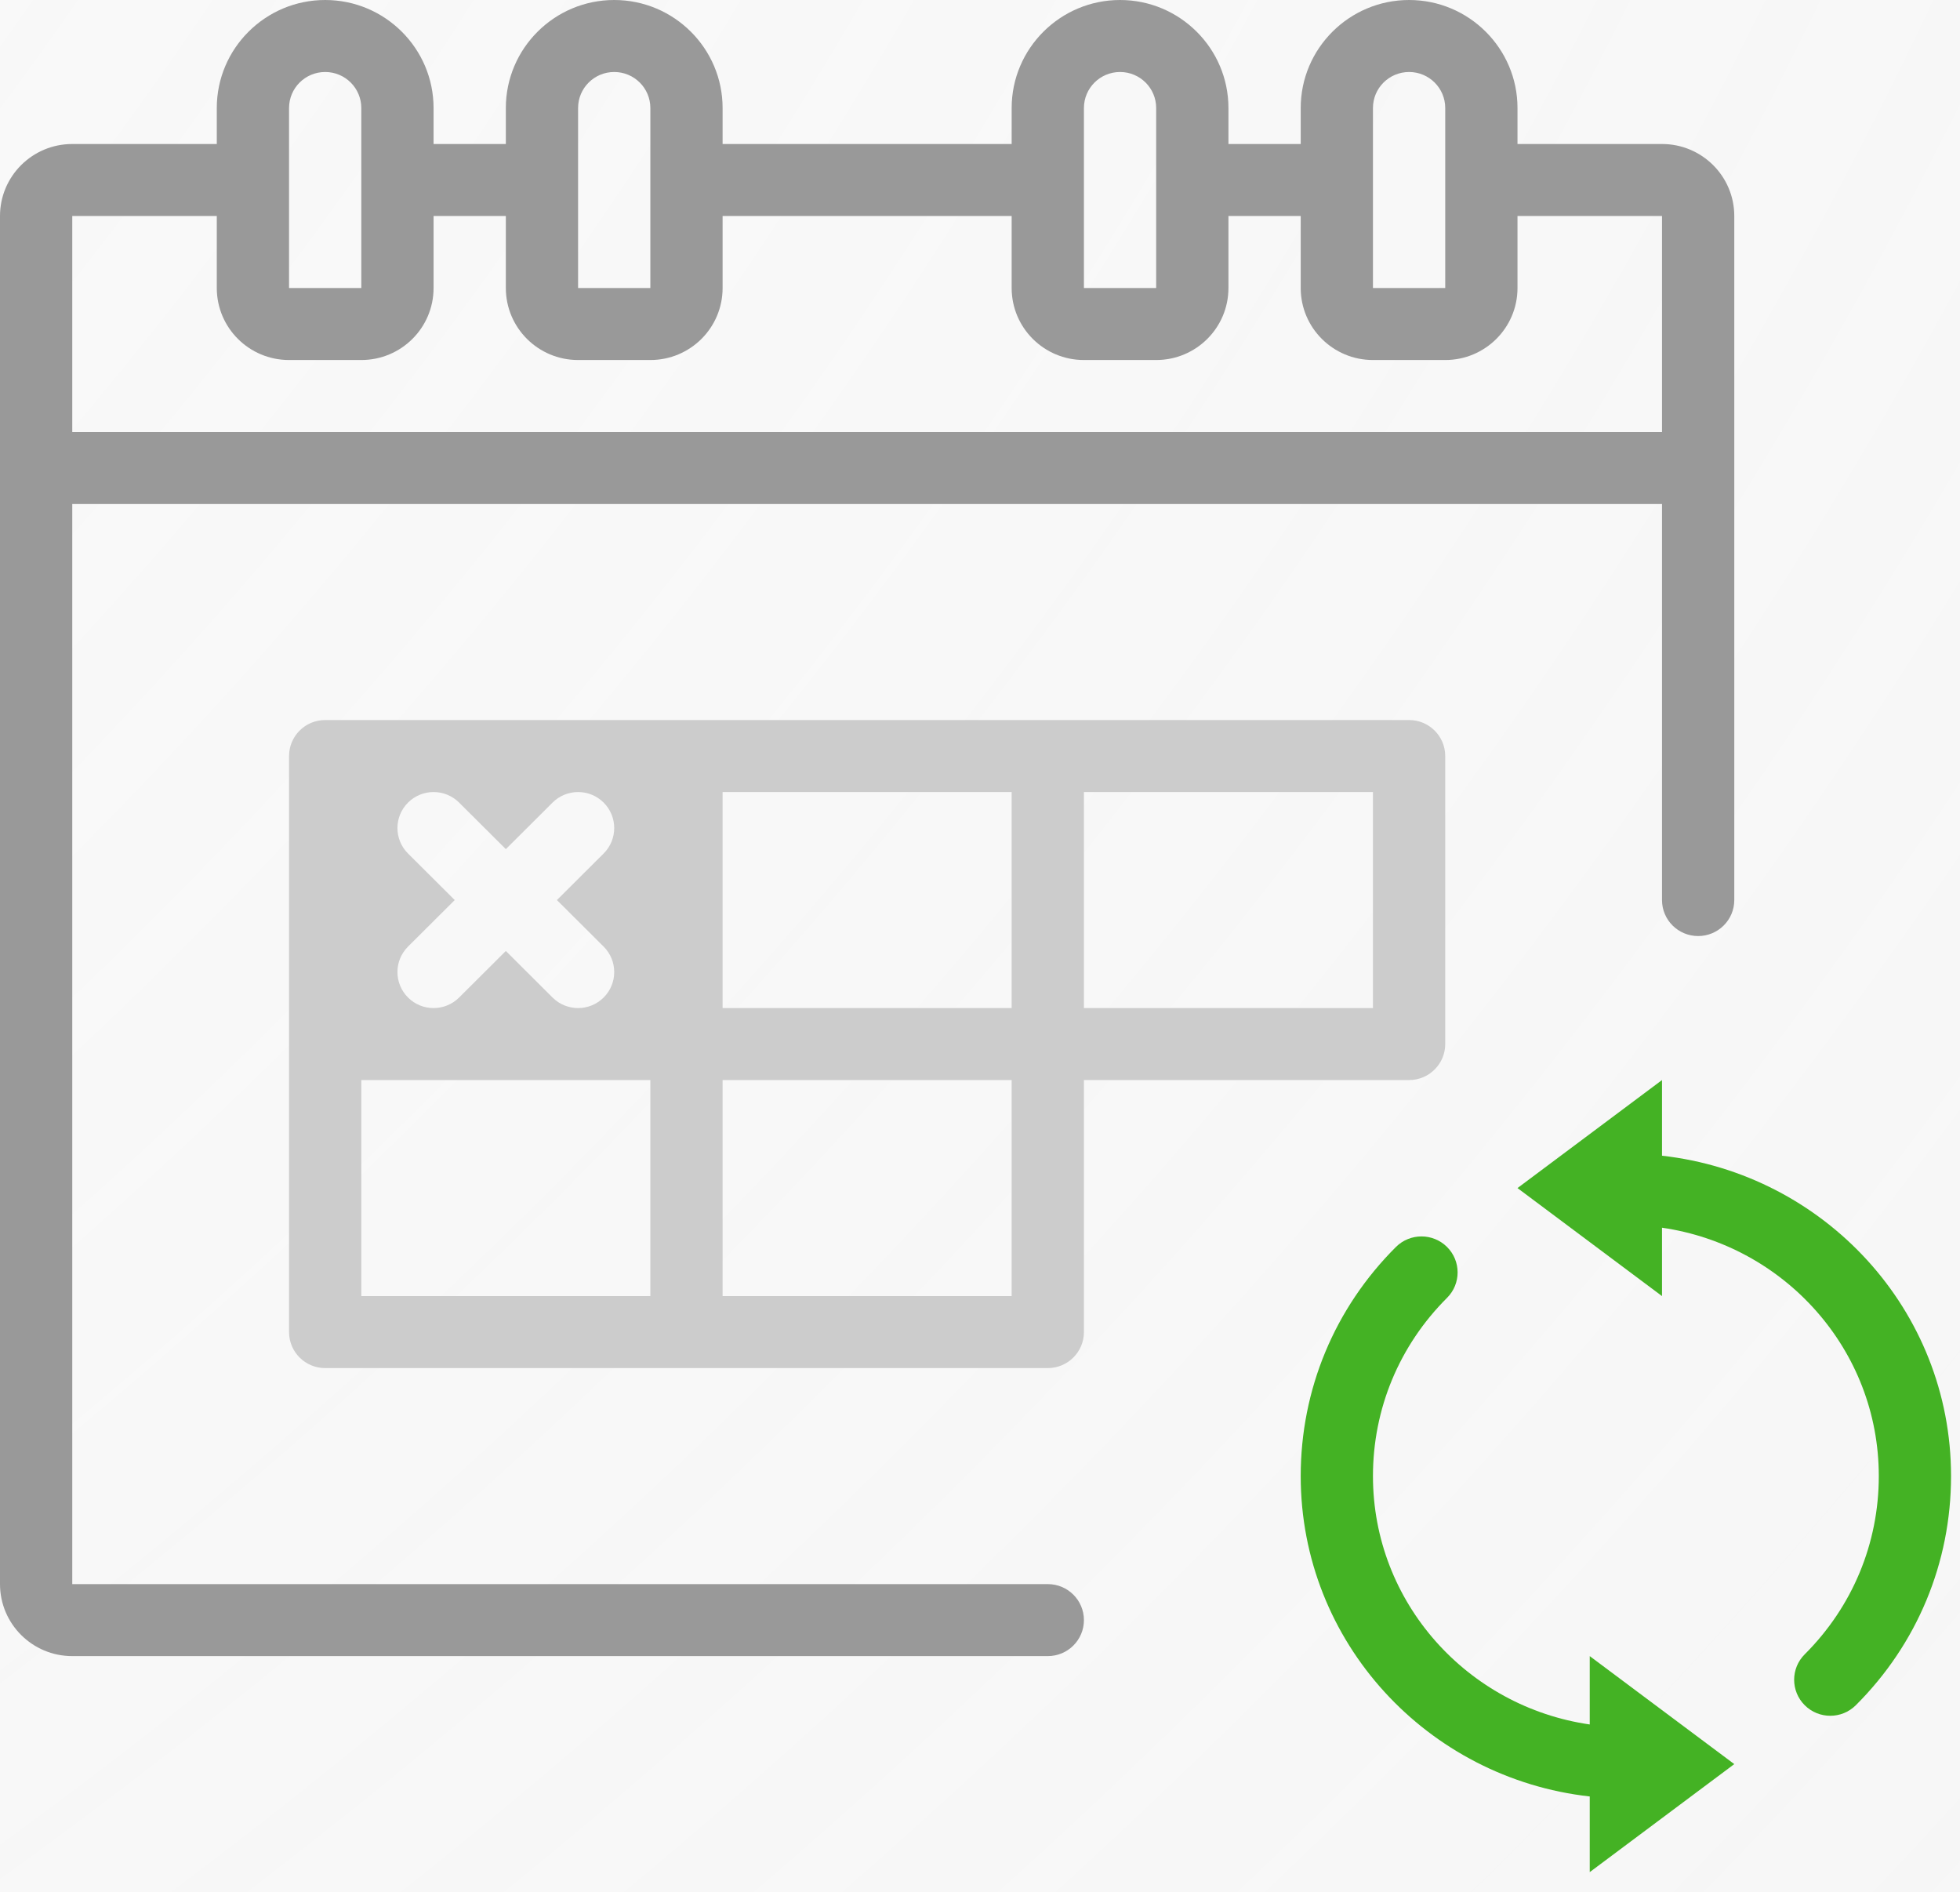
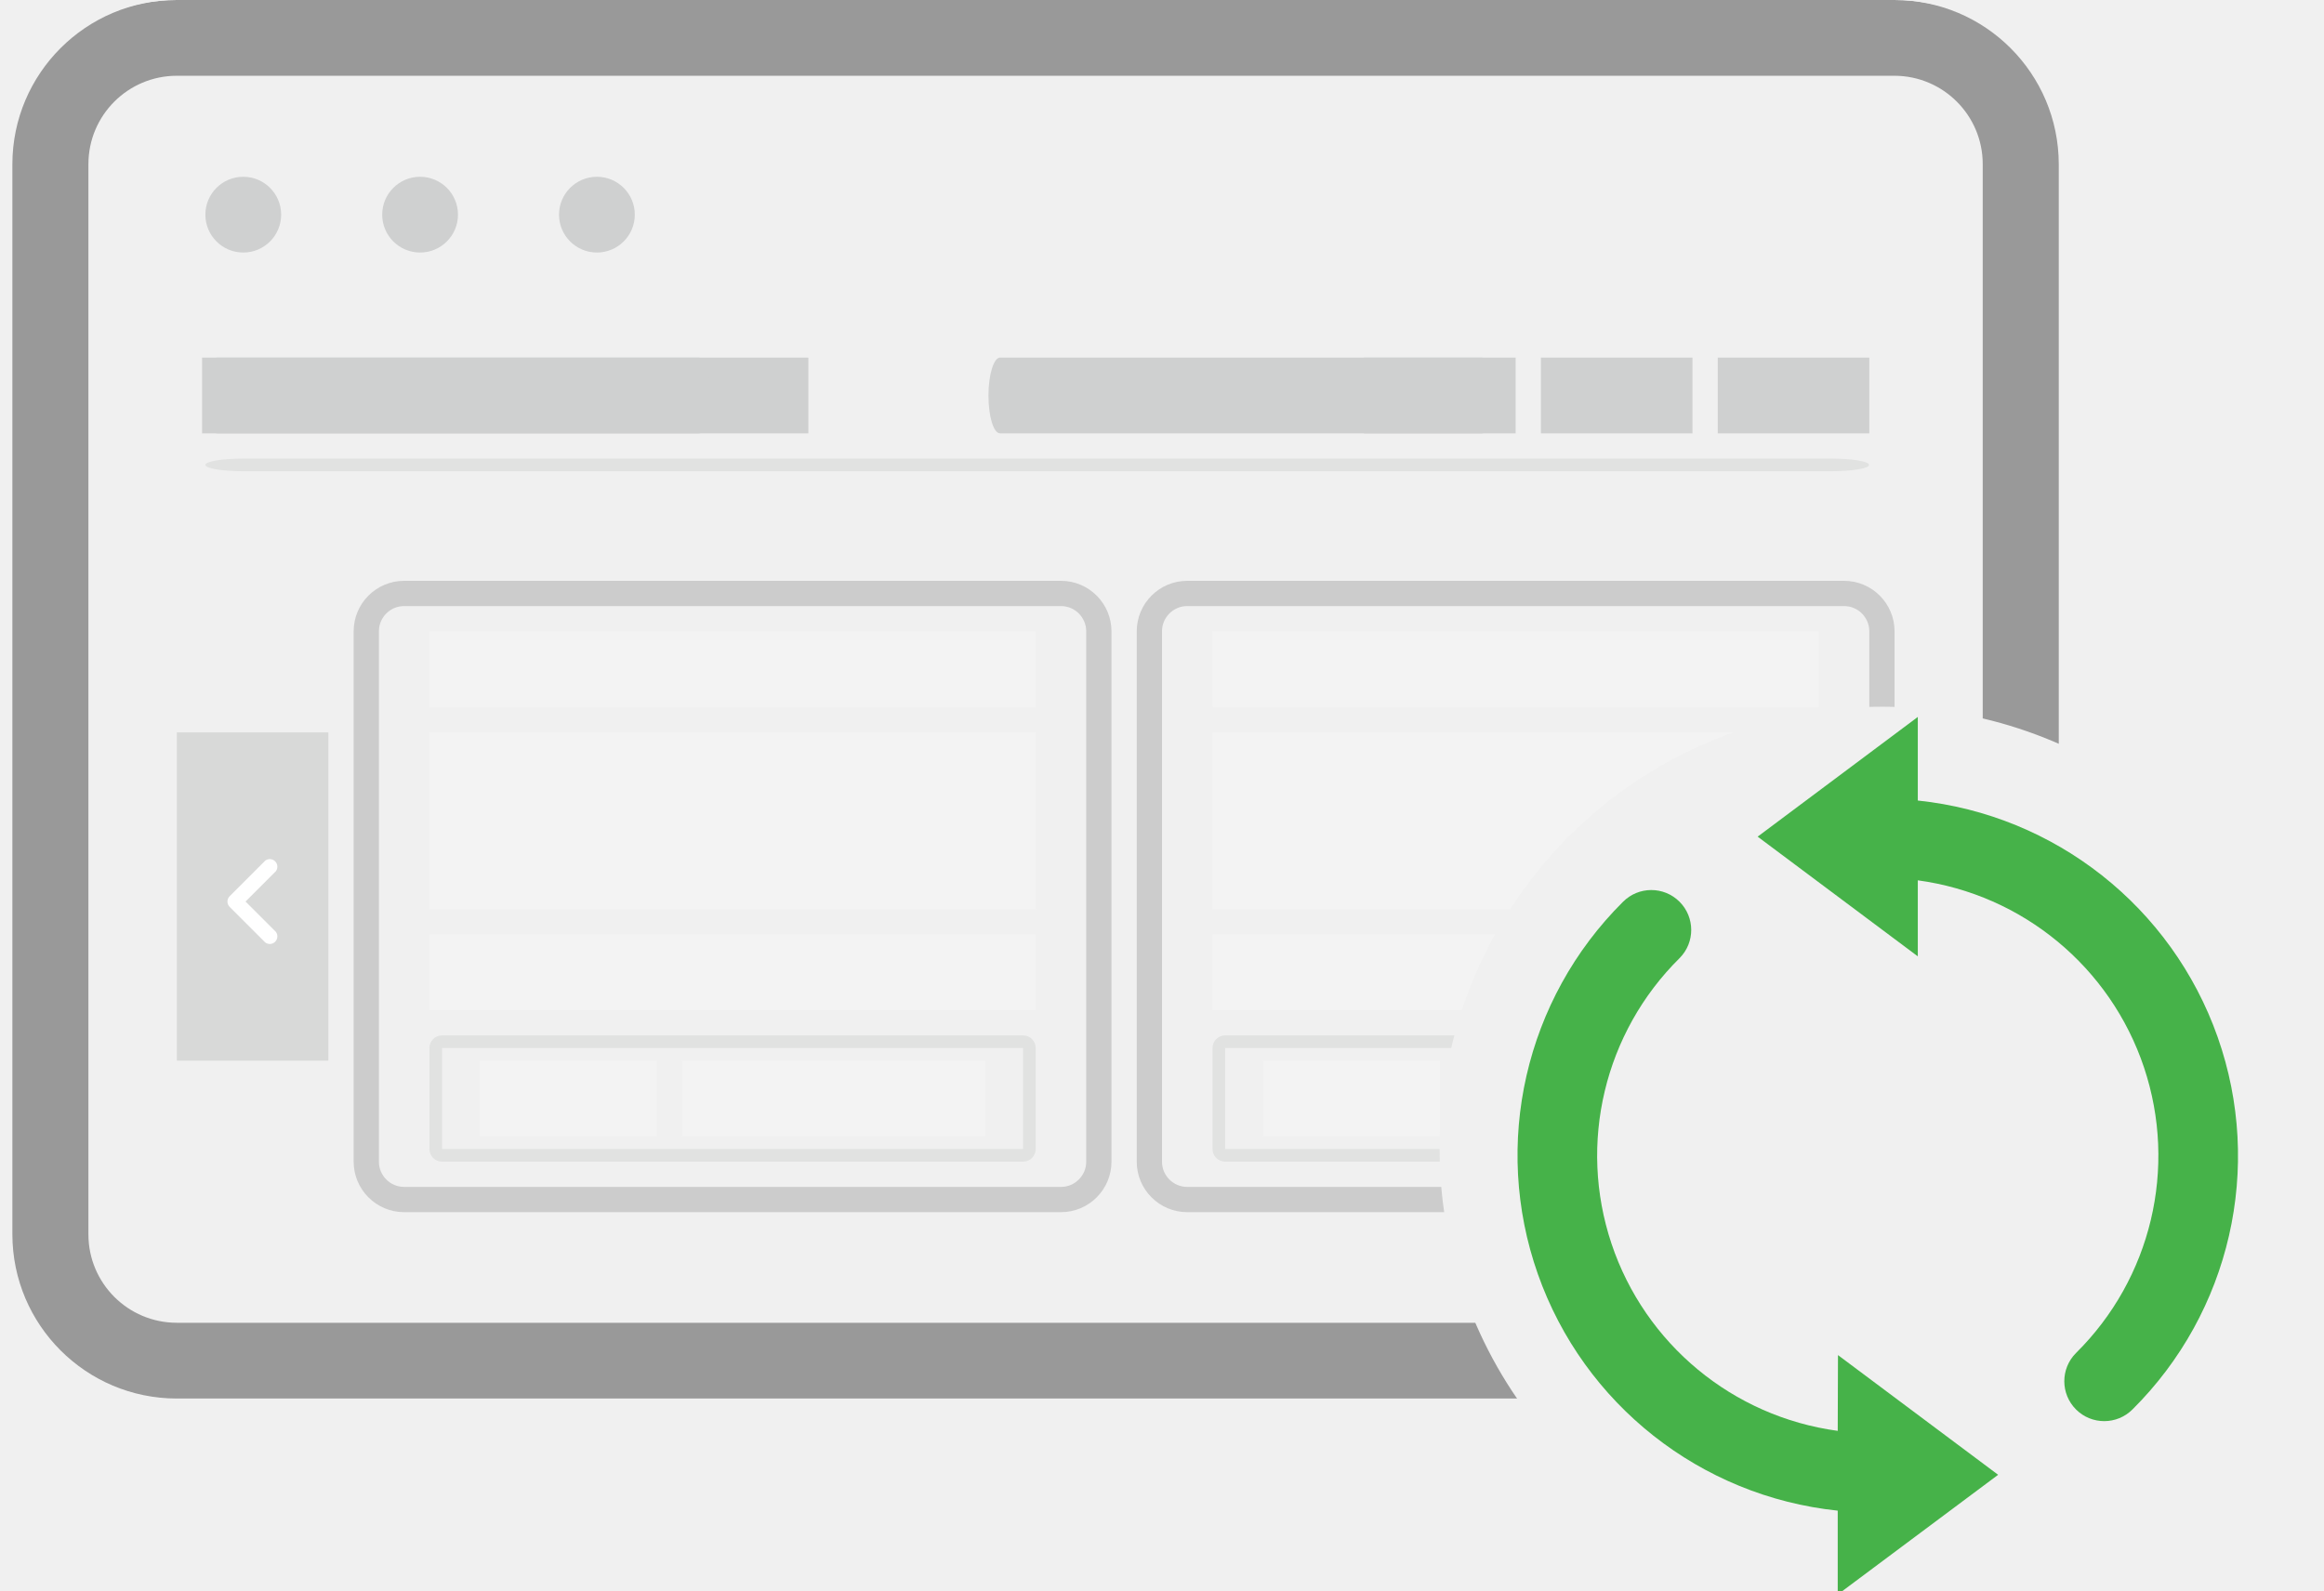
- <svg xmlns="http://www.w3.org/2000/svg" xmlns:xlink="http://www.w3.org/1999/xlink" width="86px" height="83px" viewBox="0 0 86 83" version="1.1">
+ <svg xmlns="http://www.w3.org/2000/svg" id="Layer_1" data-name="Layer 1" viewBox="0 0 92 63">
  <defs>
-     <radialGradient cx="-45.271%" cy="-28.881%" fx="-45.271%" fy="-28.881%" r="193.358%" id="radialGradient-1">
-       <stop stop-color="#FFFFFF" stop-opacity="0.5" offset="0%" />
-       <stop stop-color="#F2F2F2" offset="100%" />
-     </radialGradient>
-     <rect id="path-2" x="0" y="0" width="225" height="185" rx="3" />
-     <mask id="mask-3" maskContentUnits="userSpaceOnUse" maskUnits="objectBoundingBox" x="0" y="0" width="225" height="185" fill="white">
-       <use xlink:href="#path-2" />
-     </mask>
+     <style>.cls-1,.cls-2,.cls-26,.cls-35{fill:none;}.cls-1{clip-rule:evenodd;}.cls-3{clip-path:url(#clip-path);}.cls-4{isolation:isolate;}.cls-5{clip-path:url(#clip-path-2);}.cls-6{clip-path:url(#clip-path-3);}.cls-7{clip-path:url(#clip-path-4);}.cls-8{fill:#989898;opacity:0.99;}.cls-9{clip-path:url(#clip-path-5);}.cls-10{fill:#cfd0d0;}.cls-11{clip-path:url(#clip-path-7);}.cls-12{clip-path:url(#clip-path-9);}.cls-13{clip-path:url(#clip-path-11);}.cls-14{fill:#e1e2e1;}.cls-15{clip-path:url(#clip-path-13);}.cls-16{clip-path:url(#clip-path-15);}.cls-17{clip-path:url(#clip-path-17);}.cls-18{clip-path:url(#clip-path-19);}.cls-19{clip-path:url(#clip-path-21);}.cls-20{fill:#d8d9d8;}.cls-21{clip-path:url(#clip-path-23);}.cls-22{fill:#fff;}.cls-23{clip-path:url(#clip-path-25);}.cls-24{clip-path:url(#clip-path-27);}.cls-25{clip-path:url(#clip-path-29);}.cls-26{stroke:#ccc;stroke-width:2px;}.cls-26,.cls-35{stroke-miterlimit:10;}.cls-27{clip-path:url(#clip-path-31);}.cls-28{clip-path:url(#clip-path-33);}.cls-29{fill:#f3f3f3;}.cls-30{clip-path:url(#clip-path-35);}.cls-31{clip-path:url(#clip-path-37);}.cls-32{clip-path:url(#clip-path-39);}.cls-33{clip-path:url(#clip-path-41);}.cls-34{clip-path:url(#clip-path-43);}.cls-35{stroke:#e1e2e1;}.cls-36{clip-path:url(#clip-path-45);}.cls-37{clip-path:url(#clip-path-47);}.cls-38{clip-path:url(#clip-path-49);}.cls-39{clip-path:url(#clip-path-51);}.cls-40{clip-path:url(#clip-path-53);}.cls-41{clip-path:url(#clip-path-55);}.cls-42{clip-path:url(#clip-path-57);}.cls-43{clip-path:url(#clip-path-59);}.cls-44{clip-path:url(#clip-path-61);}.cls-45{fill:#46b249;}.cls-46{clip-path:url(#clip-path-62);}</style>
+     <clipPath id="clip-path">
+       <path class="cls-1" d="M82,29.68V49a7,7,0,0,1-7,7H60.5A17.5,17.5,0,0,1,82,29.68Zm0,0V7a7,7,0,0,0-7-7H7A7,7,0,0,0,0,7V49a7,7,0,0,0,7,7H60.5A17.5,17.5,0,1,0,82,29.68Z" />
+     </clipPath>
+     <clipPath id="clip-path-2">
+       <rect class="cls-2" width="82" height="56" />
+     </clipPath>
+     <clipPath id="clip-path-3">
+       <path class="cls-1" d="M78.49,6.5V48.88a3.5,3.5,0,0,1-3.5,3.5H7a3.5,3.5,0,0,1-3.5-3.5V6.5A3.5,3.5,0,0,1,7,3H75A3.5,3.5,0,0,1,78.49,6.5Zm-78,0V48.88A6.51,6.51,0,0,0,7,55.38H75a6.51,6.51,0,0,0,6.5-6.5V6.5A6.51,6.51,0,0,0,75,0H7A6.51,6.51,0,0,0,.49,6.5Z" />
+     </clipPath>
+     <clipPath id="clip-path-4">
+       <rect class="cls-2" width="89" height="63" />
+     </clipPath>
+     <clipPath id="clip-path-5">
+       <circle class="cls-2" cx="9.63" cy="8.5" r="1.5" />
+     </clipPath>
+     <clipPath id="clip-path-7">
+       <circle class="cls-2" cx="16.63" cy="8.5" r="1.5" />
+     </clipPath>
+     <clipPath id="clip-path-9">
+       <circle class="cls-2" cx="23.63" cy="8.5" r="1.5" />
+     </clipPath>
+     <clipPath id="clip-path-11">
+       <path class="cls-1" d="M9.63,18.66H72.49c.83,0,1.5-.11,1.5-.25s-.67-.25-1.5-.25H9.63c-.83,0-1.5.11-1.5.25S8.8,18.66,9.63,18.66Z" />
+     </clipPath>
+     <clipPath id="clip-path-13">
+       <rect class="cls-2" x="8" y="14.16" width="24" height="3" />
+     </clipPath>
+     <clipPath id="clip-path-15">
+       <rect class="cls-2" x="68" y="14.16" width="6" height="3" />
+     </clipPath>
+     <clipPath id="clip-path-17">
+       <rect class="cls-2" x="61" y="14.16" width="6" height="3" />
+     </clipPath>
+     <clipPath id="clip-path-19">
+       <rect class="cls-2" x="54" y="14.16" width="6" height="3" />
+     </clipPath>
+     <clipPath id="clip-path-21">
+       <rect class="cls-2" x="7" y="29" width="6" height="13" />
+     </clipPath>
+     <clipPath id="clip-path-23">
+       <path class="cls-1" d="M10.5,37.32a.3.3,0,0,0,.42-.42l-1.2-1.2,1.2-1.2a.3.3,0,0,0-.42-.42L9.09,35.49a.3.3,0,0,0,0,.42Z" />
+     </clipPath>
+     <clipPath id="clip-path-25">
+       <rect class="cls-2" x="69" y="29" width="6" height="13" />
+     </clipPath>
+     <clipPath id="clip-path-27">
+       <path class="cls-1" d="M71.5,34.08a.3.3,0,0,0-.42.42l1.2,1.2-1.2,1.2a.3.3,0,0,0,.42.42l1.41-1.41a.3.3,0,0,0,0-.42Z" />
+     </clipPath>
+     <clipPath id="clip-path-29">
+       <path class="cls-1" d="M14,25a2,2,0,0,1,2-2H42a2,2,0,0,1,2,2V46a2,2,0,0,1-2,2H16a2,2,0,0,1-2-2Z" />
+     </clipPath>
+     <clipPath id="clip-path-31">
+       <path class="cls-1" d="M8.59,17.16H27.67c.25,0,.46-.67.46-1.5s-.2-1.5-.46-1.5H8.59c-.25,0-.46.67-.46,1.5S8.33,17.16,8.59,17.16Z" />
+     </clipPath>
+     <clipPath id="clip-path-33">
+       <rect class="cls-2" x="17" y="25" width="24" height="3" />
+     </clipPath>
+     <clipPath id="clip-path-35">
+       <rect class="cls-2" x="17" y="37" width="24" height="3" />
+     </clipPath>
+     <clipPath id="clip-path-37">
+       <rect class="cls-2" x="17" y="29" width="24" height="7" />
+     </clipPath>
+     <clipPath id="clip-path-39">
+       <rect class="cls-2" x="27" y="42" width="12" height="3" />
+     </clipPath>
+     <clipPath id="clip-path-41">
+       <rect class="cls-2" x="19" y="42" width="7" height="3" />
+     </clipPath>
+     <clipPath id="clip-path-43">
+       <rect class="cls-2" x="17" y="41" width="24" height="5" rx="0.5" ry="0.5" />
+     </clipPath>
+     <clipPath id="clip-path-45">
+       <path class="cls-1" d="M45,25a2,2,0,0,1,2-2H73a2,2,0,0,1,2,2V46a2,2,0,0,1-2,2H47a2,2,0,0,1-2-2Z" />
+     </clipPath>
+     <clipPath id="clip-path-47">
+       <path class="cls-1" d="M39.59,17.16H58.67c.25,0,.46-.67.46-1.5s-.2-1.5-.46-1.5H39.59c-.25,0-.46.67-.46,1.5S39.33,17.16,39.59,17.16Z" />
+     </clipPath>
+     <clipPath id="clip-path-49">
+       <rect class="cls-2" x="48" y="25" width="24" height="3" />
+     </clipPath>
+     <clipPath id="clip-path-51">
+       <rect class="cls-2" x="48" y="37" width="24" height="3" />
+     </clipPath>
+     <clipPath id="clip-path-53">
+       <rect class="cls-2" x="48" y="29" width="24" height="7" />
+     </clipPath>
+     <clipPath id="clip-path-55">
+       <rect class="cls-2" x="58" y="42" width="12" height="3" />
+     </clipPath>
+     <clipPath id="clip-path-57">
+       <rect class="cls-2" x="50" y="42" width="7" height="3" />
+     </clipPath>
+     <clipPath id="clip-path-59">
+       <rect class="cls-2" x="48" y="41" width="24" height="5" rx="0.5" ry="0.5" />
+     </clipPath>
+     <clipPath id="clip-path-61">
+       <path class="cls-1" d="M72.75,56.66a11,11,0,0,1-6.26-18.72,1.58,1.58,0,1,0-2.24-2.23,14.15,14.15,0,0,0,8.5,24.11v3.32L79.1,58.4l-6.34-4.74Z" />
+     </clipPath>
+     <clipPath id="clip-path-62">
+       <path class="cls-1" d="M75.92,34.86a11,11,0,0,1,6.26,18.72,1.58,1.58,0,0,0,2.24,2.23,14.15,14.15,0,0,0-8.5-24.11V28.39l-6.34,4.74,6.34,4.74Z" />
+     </clipPath>
  </defs>
-   <g id="Symbols" stroke="none" stroke-width="1" fill="none" fill-rule="evenodd">
-     <g id="Carousel-Item:-End-of-Cycle" transform="translate(-72, -30)">
-       <g id="Carousel-Item:-Sport---Non-Active" fill-opacity="0.5">
-         <g id="Item-BG">
-           <use fill="#FFFFFF" xlink:href="#path-2" />
-           <use stroke="#CCCCCC" mask="url(#mask-3)" stroke-width="2" fill="url(#radialGradient-1)" xlink:href="#path-2" />
-         </g>
-       </g>
-       <g id="noun_140631_cc" transform="translate(72, 30)">
-         <g id="Group">
-           <g id="Shape">
-             <path d="M69.754,75.657 C64.391,74.882 60.242,70.315 60.242,64.76 C60.242,61.808 61.397,59.031 63.492,56.941 C64.111,56.324 64.111,55.323 63.492,54.708 C62.873,54.091 61.869,54.091 61.25,54.708 C58.555,57.395 57.072,60.964 57.072,64.76 C57.072,72.058 62.64,78.019 69.754,78.816 L69.754,82.135 L76.096,77.396 L69.754,72.658 L69.754,75.657 L69.754,75.657 Z" fill="#44B224" />
-             <path d="M72.925,53.863 C78.288,54.638 82.437,59.205 82.437,64.76 C82.437,67.712 81.282,70.489 79.187,72.579 C78.568,73.196 78.568,74.197 79.187,74.813 C79.806,75.43 80.81,75.43 81.429,74.813 C84.124,72.126 85.607,68.556 85.607,64.76 C85.607,57.462 80.039,51.502 72.925,50.704 L72.925,47.385 L66.584,52.124 L72.925,56.863 L72.925,53.863 L72.925,53.863 Z" fill="#44B224" />
-             <path d="M76.096,9.477 C76.096,7.732 74.676,6.318 72.925,6.318 L66.584,6.318 L66.584,4.739 C66.584,2.126 64.45,0 61.828,0 C59.205,0 57.072,2.126 57.072,4.739 L57.072,6.318 L53.901,6.318 L53.901,4.739 C53.901,2.126 51.767,0 49.145,0 C46.523,0 44.389,2.126 44.389,4.739 L44.389,6.318 L31.706,6.318 L31.706,4.739 C31.706,2.126 29.573,0 26.95,0 C24.328,0 22.195,2.126 22.195,4.739 L22.195,6.318 L19.024,6.318 L19.024,4.739 C19.024,2.126 16.89,0 14.268,0 C11.646,0 9.512,2.126 9.512,4.739 L9.512,6.318 L3.171,6.318 C1.42,6.318 0,7.732 0,9.477 L0,69.499 C0,71.243 1.42,72.658 3.171,72.658 L45.974,72.658 L45.974,72.658 C46.85,72.658 47.56,71.951 47.56,71.078 C47.56,70.206 46.85,69.499 45.975,69.499 L3.171,69.499 L3.171,22.113 L72.925,22.113 L72.925,39.489 L72.925,39.489 C72.925,40.361 73.635,41.067 74.51,41.067 C75.386,41.067 76.096,40.36 76.096,39.488 L76.095,39.487 L76.096,39.487 L76.096,9.477 L76.096,9.477 Z M60.242,4.739 C60.242,3.866 60.952,3.159 61.828,3.159 C62.703,3.159 63.413,3.866 63.413,4.739 L63.413,12.636 L60.242,12.636 L60.242,4.739 L60.242,4.739 Z M47.56,4.739 C47.56,3.866 48.27,3.159 49.145,3.159 C50.021,3.159 50.73,3.866 50.73,4.739 L50.73,12.636 L47.56,12.636 L47.56,4.739 L47.56,4.739 Z M25.365,4.739 C25.365,3.866 26.075,3.159 26.95,3.159 C27.826,3.159 28.536,3.866 28.536,4.739 L28.536,12.636 L25.365,12.636 L25.365,4.739 L25.365,4.739 Z M12.683,4.739 C12.683,3.866 13.392,3.159 14.268,3.159 C15.144,3.159 15.853,3.866 15.853,4.739 L15.853,12.636 L12.683,12.636 L12.683,4.739 L12.683,4.739 Z M3.171,18.954 L3.171,9.477 L9.512,9.477 L9.512,12.636 C9.512,14.381 10.932,15.795 12.683,15.795 L15.853,15.795 C17.604,15.795 19.024,14.381 19.024,12.636 L19.024,9.477 L22.195,9.477 L22.195,12.636 C22.195,14.381 23.614,15.795 25.365,15.795 L28.536,15.795 C30.287,15.795 31.706,14.381 31.706,12.636 L31.706,9.477 L44.389,9.477 L44.389,12.636 C44.389,14.381 45.809,15.795 47.56,15.795 L50.73,15.795 C52.482,15.795 53.901,14.381 53.901,12.636 L53.901,9.477 L57.072,9.477 L57.072,12.636 C57.072,14.381 58.491,15.795 60.242,15.795 L63.413,15.795 C65.164,15.795 66.584,14.381 66.584,12.636 L66.584,9.477 L72.925,9.477 L72.925,18.954 L3.171,18.954 L3.171,18.954 Z" fill="#999999" />
-             <path d="M61.828,31.59 L14.268,31.59 C13.392,31.59 12.683,32.297 12.683,33.17 L12.683,58.442 C12.683,59.314 13.392,60.022 14.268,60.022 L45.974,60.022 C46.85,60.022 47.56,59.314 47.56,58.442 L47.56,47.385 L61.828,47.385 C62.703,47.385 63.413,46.678 63.413,45.806 L63.413,33.17 C63.413,32.298 62.703,31.59 61.828,31.59 L61.828,31.59 Z M17.903,37.446 C17.284,36.829 17.284,35.829 17.903,35.212 C18.522,34.595 19.525,34.595 20.145,35.212 L22.195,37.254 L24.244,35.212 C24.864,34.595 25.867,34.595 26.486,35.212 C27.105,35.829 27.105,36.829 26.486,37.446 L24.436,39.488 L26.486,41.53 C27.105,42.147 27.105,43.147 26.486,43.764 C25.867,44.381 24.864,44.381 24.244,43.764 L22.195,41.721 L20.145,43.764 C19.525,44.381 18.522,44.381 17.903,43.764 C17.284,43.147 17.284,42.147 17.903,41.53 L19.953,39.488 L17.903,37.446 L17.903,37.446 Z M28.536,56.863 L15.853,56.863 L15.853,47.385 L28.536,47.385 L28.536,56.863 L28.536,56.863 Z M44.389,56.863 L31.706,56.863 L31.706,47.385 L44.389,47.385 L44.389,56.863 L44.389,56.863 Z M44.389,44.226 L31.706,44.226 L31.706,34.749 L44.389,34.749 L44.389,44.226 L44.389,44.226 Z M60.242,44.226 L47.56,44.226 L47.56,34.749 L60.242,34.749 L60.242,44.226 L60.242,44.226 Z" fill="#CCCCCC" />
+   <g class="cls-3">
+     <g class="cls-4">
+       <g class="cls-5">
+         <g class="cls-6">
+           <g class="cls-7">
+             <rect class="cls-8" x="-4.51" y="-5" width="91.01" height="65.38" />
+           </g>
+         </g>
+         <g class="cls-9">
+           <g class="cls-7">
+             <rect class="cls-10" x="3.13" y="2" width="13" height="13" />
+           </g>
+         </g>
+         <g class="cls-11">
+           <g class="cls-7">
+             <rect class="cls-10" x="10.13" y="2" width="13" height="13" />
+           </g>
+         </g>
+         <g class="cls-12">
+           <g class="cls-7">
+             <rect class="cls-10" x="17.13" y="2" width="13" height="13" />
+           </g>
+         </g>
+         <g class="cls-13">
+           <g class="cls-7">
+             <rect class="cls-14" x="3.13" y="13.16" width="75.86" height="10.5" />
+           </g>
+         </g>
+         <g class="cls-15">
+           <g class="cls-7">
+             <rect class="cls-10" x="3" y="9.16" width="34" height="13" />
+           </g>
+         </g>
+         <g class="cls-16">
+           <g class="cls-7">
+             <rect class="cls-10" x="63" y="9.16" width="16" height="13" />
+           </g>
+         </g>
+         <g class="cls-17">
+           <g class="cls-7">
+             <rect class="cls-10" x="56" y="9.16" width="16" height="13" />
+           </g>
+         </g>
+         <g class="cls-18">
+           <g class="cls-7">
+             <rect class="cls-10" x="49" y="9.16" width="16" height="13" />
+           </g>
+         </g>
+         <g class="cls-19">
+           <g class="cls-7">
+             <rect class="cls-20" x="2" y="24" width="16" height="23" />
+           </g>
+         </g>
+         <g class="cls-21">
+           <g class="cls-7">
+             <rect class="cls-22" x="4" y="29" width="12" height="13.4" />
+           </g>
+         </g>
+         <g class="cls-23">
+           <g class="cls-7">
+             <rect class="cls-20" x="64" y="24" width="16" height="23" />
+           </g>
+         </g>
+         <g class="cls-24">
+           <g class="cls-7">
+             <rect class="cls-22" x="66" y="29" width="12" height="13.4" />
+           </g>
+         </g>
+         <g class="cls-25">
+           <g class="cls-7">
+             <path class="cls-26" d="M14,25a2,2,0,0,1,2-2H42a2,2,0,0,1,2,2V46a2,2,0,0,1-2,2H16a2,2,0,0,1-2-2Z" />
+           </g>
+         </g>
+         <g class="cls-27">
+           <g class="cls-7">
+             <rect class="cls-10" x="3.13" y="9.16" width="30" height="13" />
+           </g>
+         </g>
+         <g class="cls-28">
+           <g class="cls-7">
+             <rect class="cls-29" x="12" y="20" width="34" height="13" />
+           </g>
+         </g>
+         <g class="cls-30">
+           <g class="cls-7">
+             <rect class="cls-29" x="12" y="32" width="34" height="13" />
+           </g>
+         </g>
+         <g class="cls-31">
+           <g class="cls-7">
+             <rect class="cls-29" x="12" y="24" width="34" height="17" />
+           </g>
+         </g>
+         <g class="cls-32">
+           <g class="cls-7">
+             <rect class="cls-29" x="22" y="37" width="22" height="13" />
+           </g>
+         </g>
+         <g class="cls-33">
+           <g class="cls-7">
+             <rect class="cls-29" x="14" y="37" width="17" height="13" />
+           </g>
+         </g>
+         <g class="cls-34">
+           <g class="cls-7">
+             <rect class="cls-35" x="17" y="41" width="24" height="5" rx="0.5" ry="0.5" />
+           </g>
+         </g>
+         <g class="cls-36">
+           <g class="cls-7">
+             <path class="cls-26" d="M45,25a2,2,0,0,1,2-2H73a2,2,0,0,1,2,2V46a2,2,0,0,1-2,2H47a2,2,0,0,1-2-2Z" />
+           </g>
+         </g>
+         <g class="cls-37">
+           <g class="cls-7">
+             <rect class="cls-10" x="34.13" y="9.16" width="30" height="13" />
+           </g>
+         </g>
+         <g class="cls-38">
+           <g class="cls-7">
+             <rect class="cls-29" x="43" y="20" width="34" height="13" />
+           </g>
+         </g>
+         <g class="cls-39">
+           <g class="cls-7">
+             <rect class="cls-29" x="43" y="32" width="34" height="13" />
+           </g>
+         </g>
+         <g class="cls-40">
+           <g class="cls-7">
+             <rect class="cls-29" x="43" y="24" width="34" height="17" />
+           </g>
+         </g>
+         <g class="cls-41">
+           <g class="cls-7">
+             <rect class="cls-29" x="53" y="37" width="22" height="13" />
+           </g>
+         </g>
+         <g class="cls-42">
+           <g class="cls-7">
+             <rect class="cls-29" x="45" y="37" width="17" height="13" />
+           </g>
+         </g>
+         <g class="cls-43">
+           <g class="cls-7">
+             <rect class="cls-35" x="48" y="41" width="24" height="5" rx="0.5" ry="0.5" />
          </g>
        </g>
      </g>
    </g>
  </g>
+   <g class="cls-44">
+     <rect class="cls-45" x="55.07" y="30.24" width="29.02" height="37.89" />
+   </g>
+   <g class="cls-46">
+     <rect class="cls-45" x="64.58" y="23.39" width="29.02" height="37.89" />
+   </g>
</svg>
